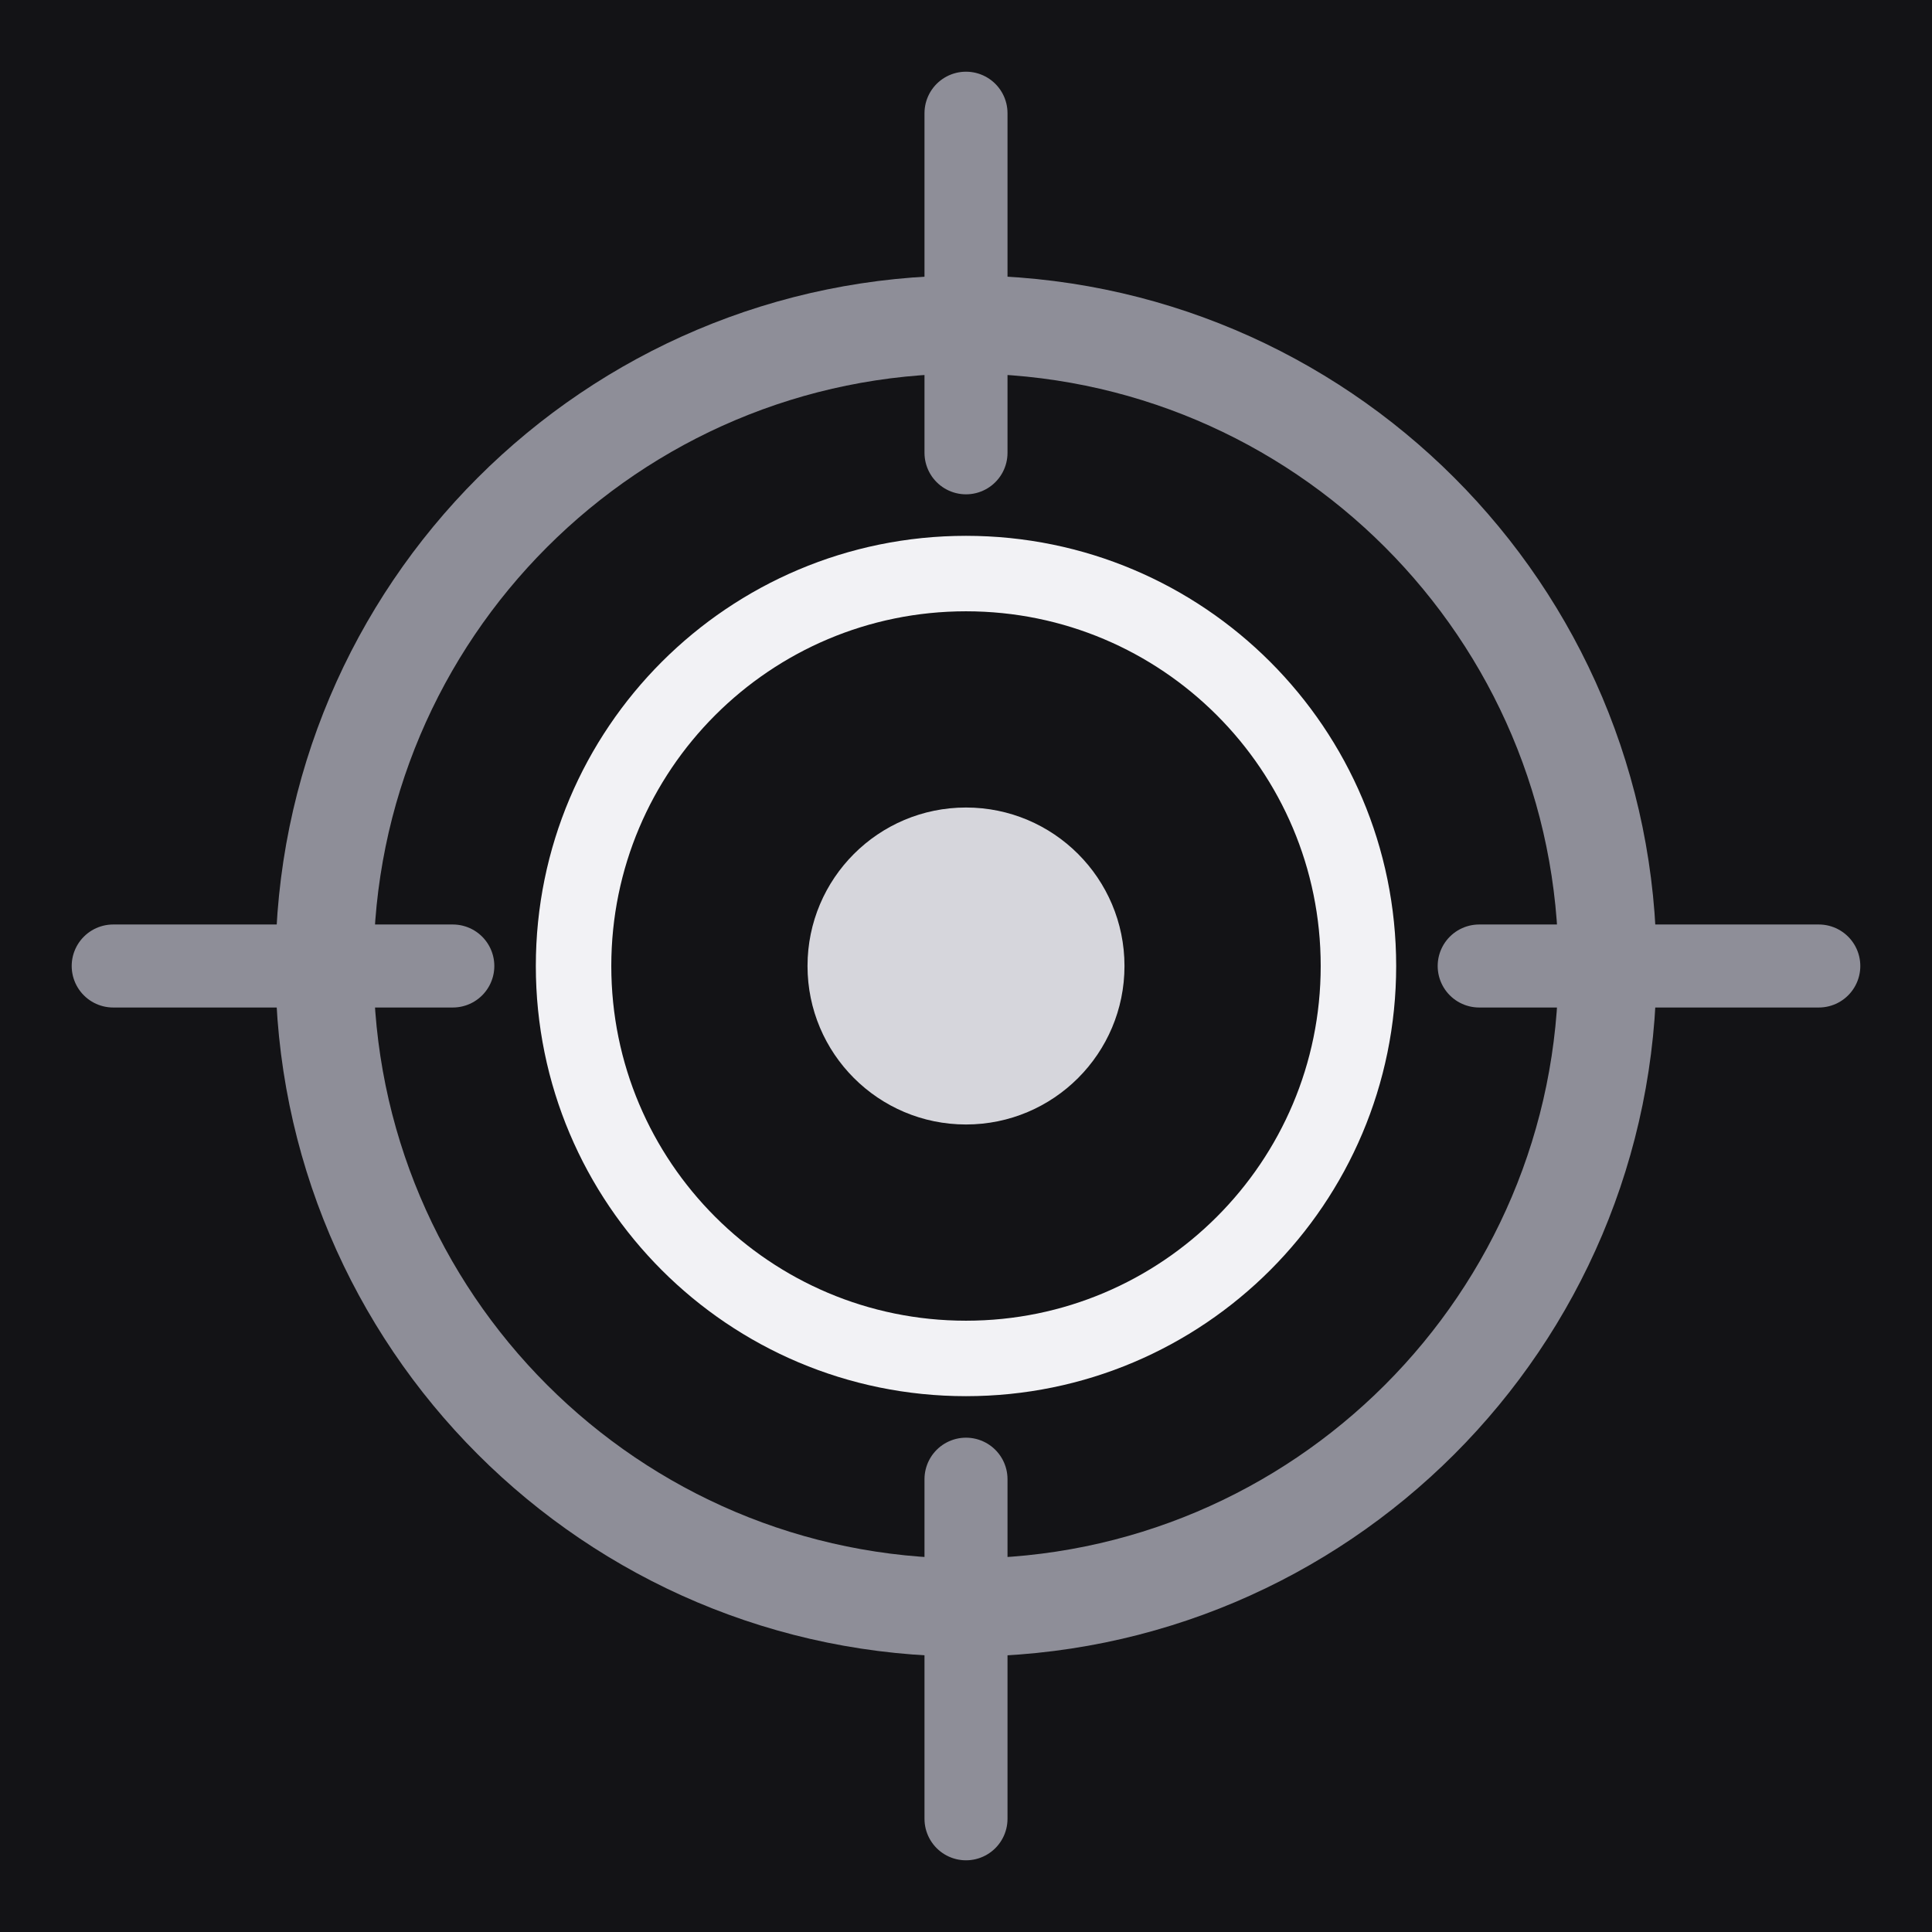
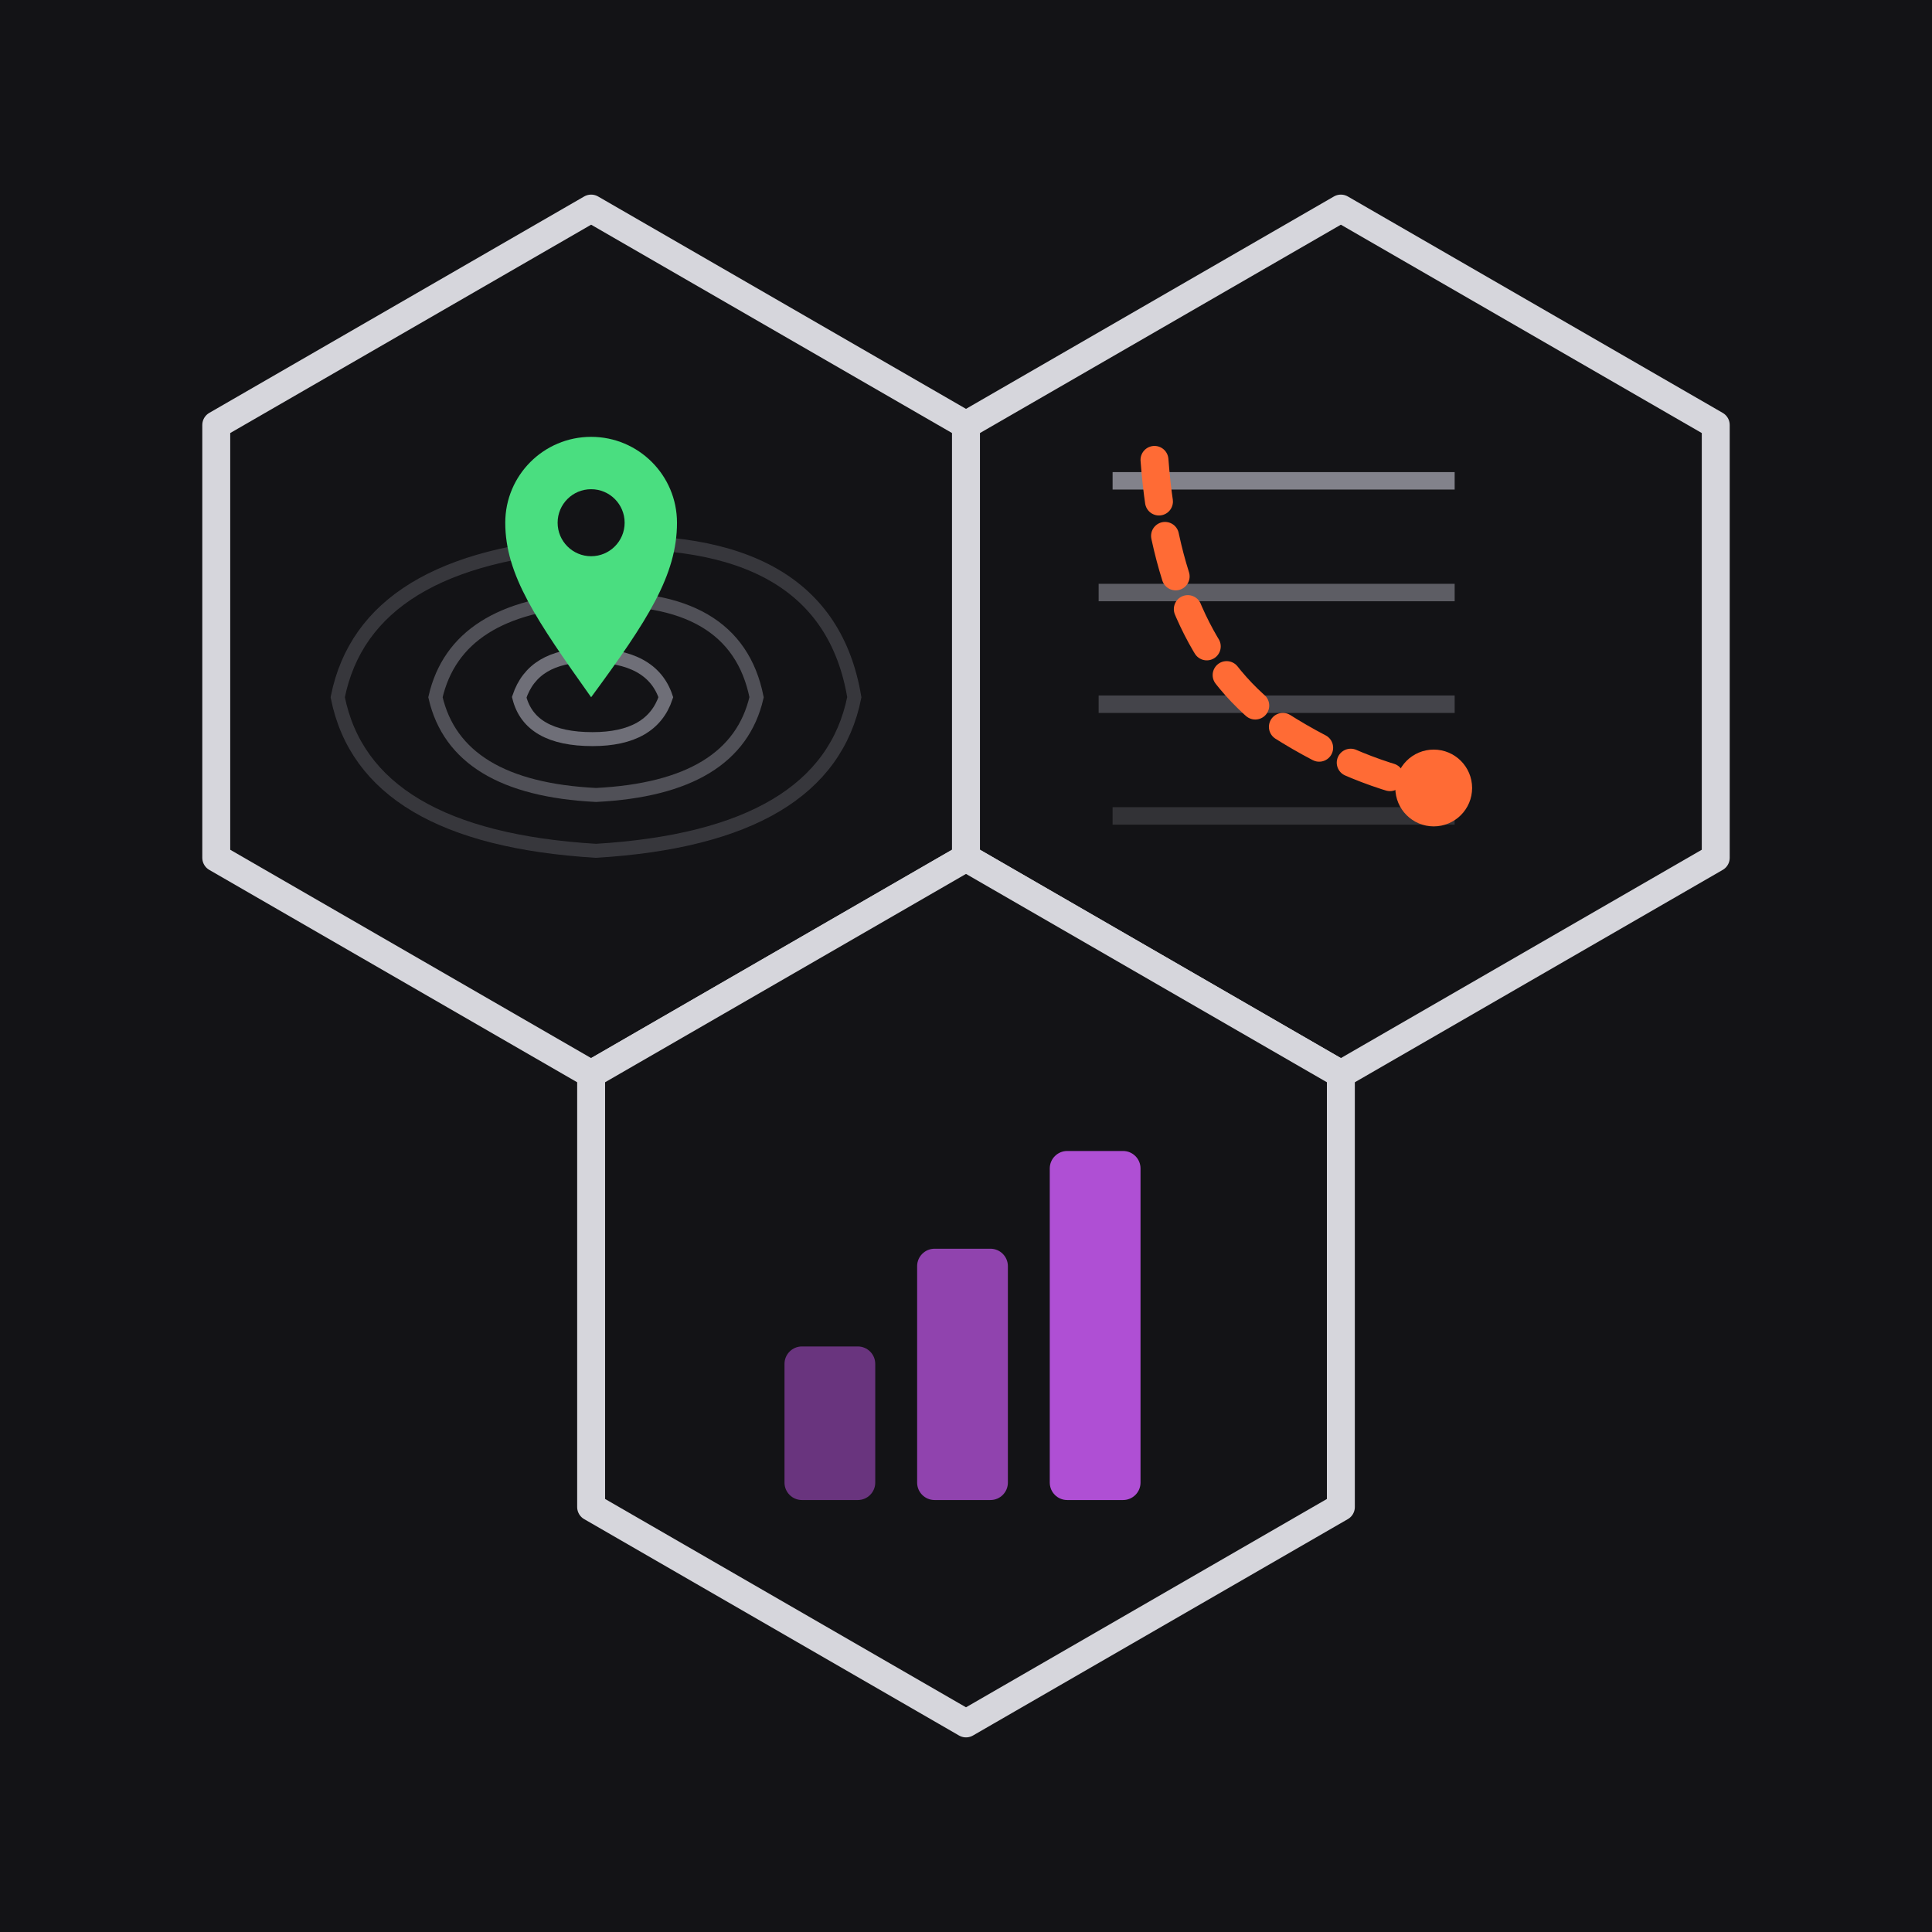
<svg xmlns="http://www.w3.org/2000/svg" viewBox="0 0 512 512">
  <rect width="512" height="512" fill="#131316" />
-   <circle cx="256" cy="256" r="170" fill="none" stroke="#8e8e98" stroke-width="26" />
-   <circle cx="256" cy="256" r="104" fill="none" stroke="#f2f2f5" stroke-width="20" />
-   <circle cx="256" cy="256" r="42" fill="#d6d6dc" />
-   <line x1="256" y1="30" x2="256" y2="120" stroke="#8e8e98" stroke-width="22" stroke-linecap="round" />
-   <line x1="256" y1="392" x2="256" y2="482" stroke="#8e8e98" stroke-width="22" stroke-linecap="round" />
-   <line x1="30" y1="256" x2="120" y2="256" stroke="#8e8e98" stroke-width="22" stroke-linecap="round" />
-   <line x1="392" y1="256" x2="482" y2="256" stroke="#8e8e98" stroke-width="22" stroke-linecap="round" />
+   <g transform="translate(256 256) scale(1.85) translate(-340 -156.5)">
+     <path d="M286.3 48 L340 79 L340 141 L286.3 172 L232.6 141 L232.6 79 Z" fill="#131316" stroke="#d6d6dc" stroke-width="4" stroke-linejoin="round" />
+     <path d="M393.7 48 L447.4 79 L447.4 141 L393.7 172 L340 141 L340 79 Z" fill="#131316" stroke="#d6d6dc" stroke-width="4" stroke-linejoin="round" />
+     <path d="M340 141 L393.7 172 L393.7 234 L340 265 L286.3 234 L286.3 172 Z" fill="#131316" stroke="#d6d6dc" stroke-width="4" stroke-linejoin="round" />
+     <path d="M250 118 q4 -20 36 -22 q34 -2 38 22 q-4 20 -37 22 q-33 -2 -37 -22 Z" fill="none" stroke="#8e8e98" stroke-width="2" opacity="0.3" />
+     <path d="M264 118 q3 -13 22 -14 q21 -1 24 14 q-3 13 -23 14 q-20 -1 -23 -14 Z" fill="none" stroke="#8e8e98" stroke-width="2" opacity="0.5" />
+     <path d="M276 118 q2 -6 10 -6 q9 0 11 6 q-2 6 -10.5 6 q-9 0 -10.5 -6 Z" fill="none" stroke="#8e8e98" stroke-width="2" opacity="0.75" />
+     <path d="M286.3 118 C278.5 107 274 100.5 274 93 a12.3 12.3 0 1 1 24.6 0 c0 7.5 -4.2 14 -12.3 25 Z" fill="#4ade80" />
+     <circle cx="286.3" cy="93" r="4.8" fill="#131316" />
+     <line x1="361" y1="87" x2="410" y2="87" stroke="#8e8e98" stroke-width="2.5" opacity="0.9" />
+     <line x1="359" y1="103" x2="410" y2="103" stroke="#8e8e98" stroke-width="2.5" opacity="0.6" />
+     <line x1="359" y1="119" x2="410" y2="119" stroke="#8e8e98" stroke-width="2.5" opacity="0.4" />
+     <line x1="361" y1="135" x2="410" y2="135" stroke="#8e8e98" stroke-width="2.5" opacity="0.25" />
+     <path d="M367 84 Q369 111 385 122 Q396 129 407 131" fill="none" stroke="#FF6B35" stroke-width="4" stroke-dasharray="6 5" stroke-linecap="round" />
+     <circle cx="407" cy="131" r="5.5" fill="#FF6B35" />
+     <rect x="314" y="211" width="13" height="22" rx="2.5" fill="#AF4FD4" opacity="0.55" />
+     <rect x="333" y="197" width="13" height="36" rx="2.5" fill="#AF4FD4" opacity="0.8" />
+     <rect x="352" y="183" width="13" height="50" rx="2.5" fill="#AF4FD4" />
+   </g>
</svg>
